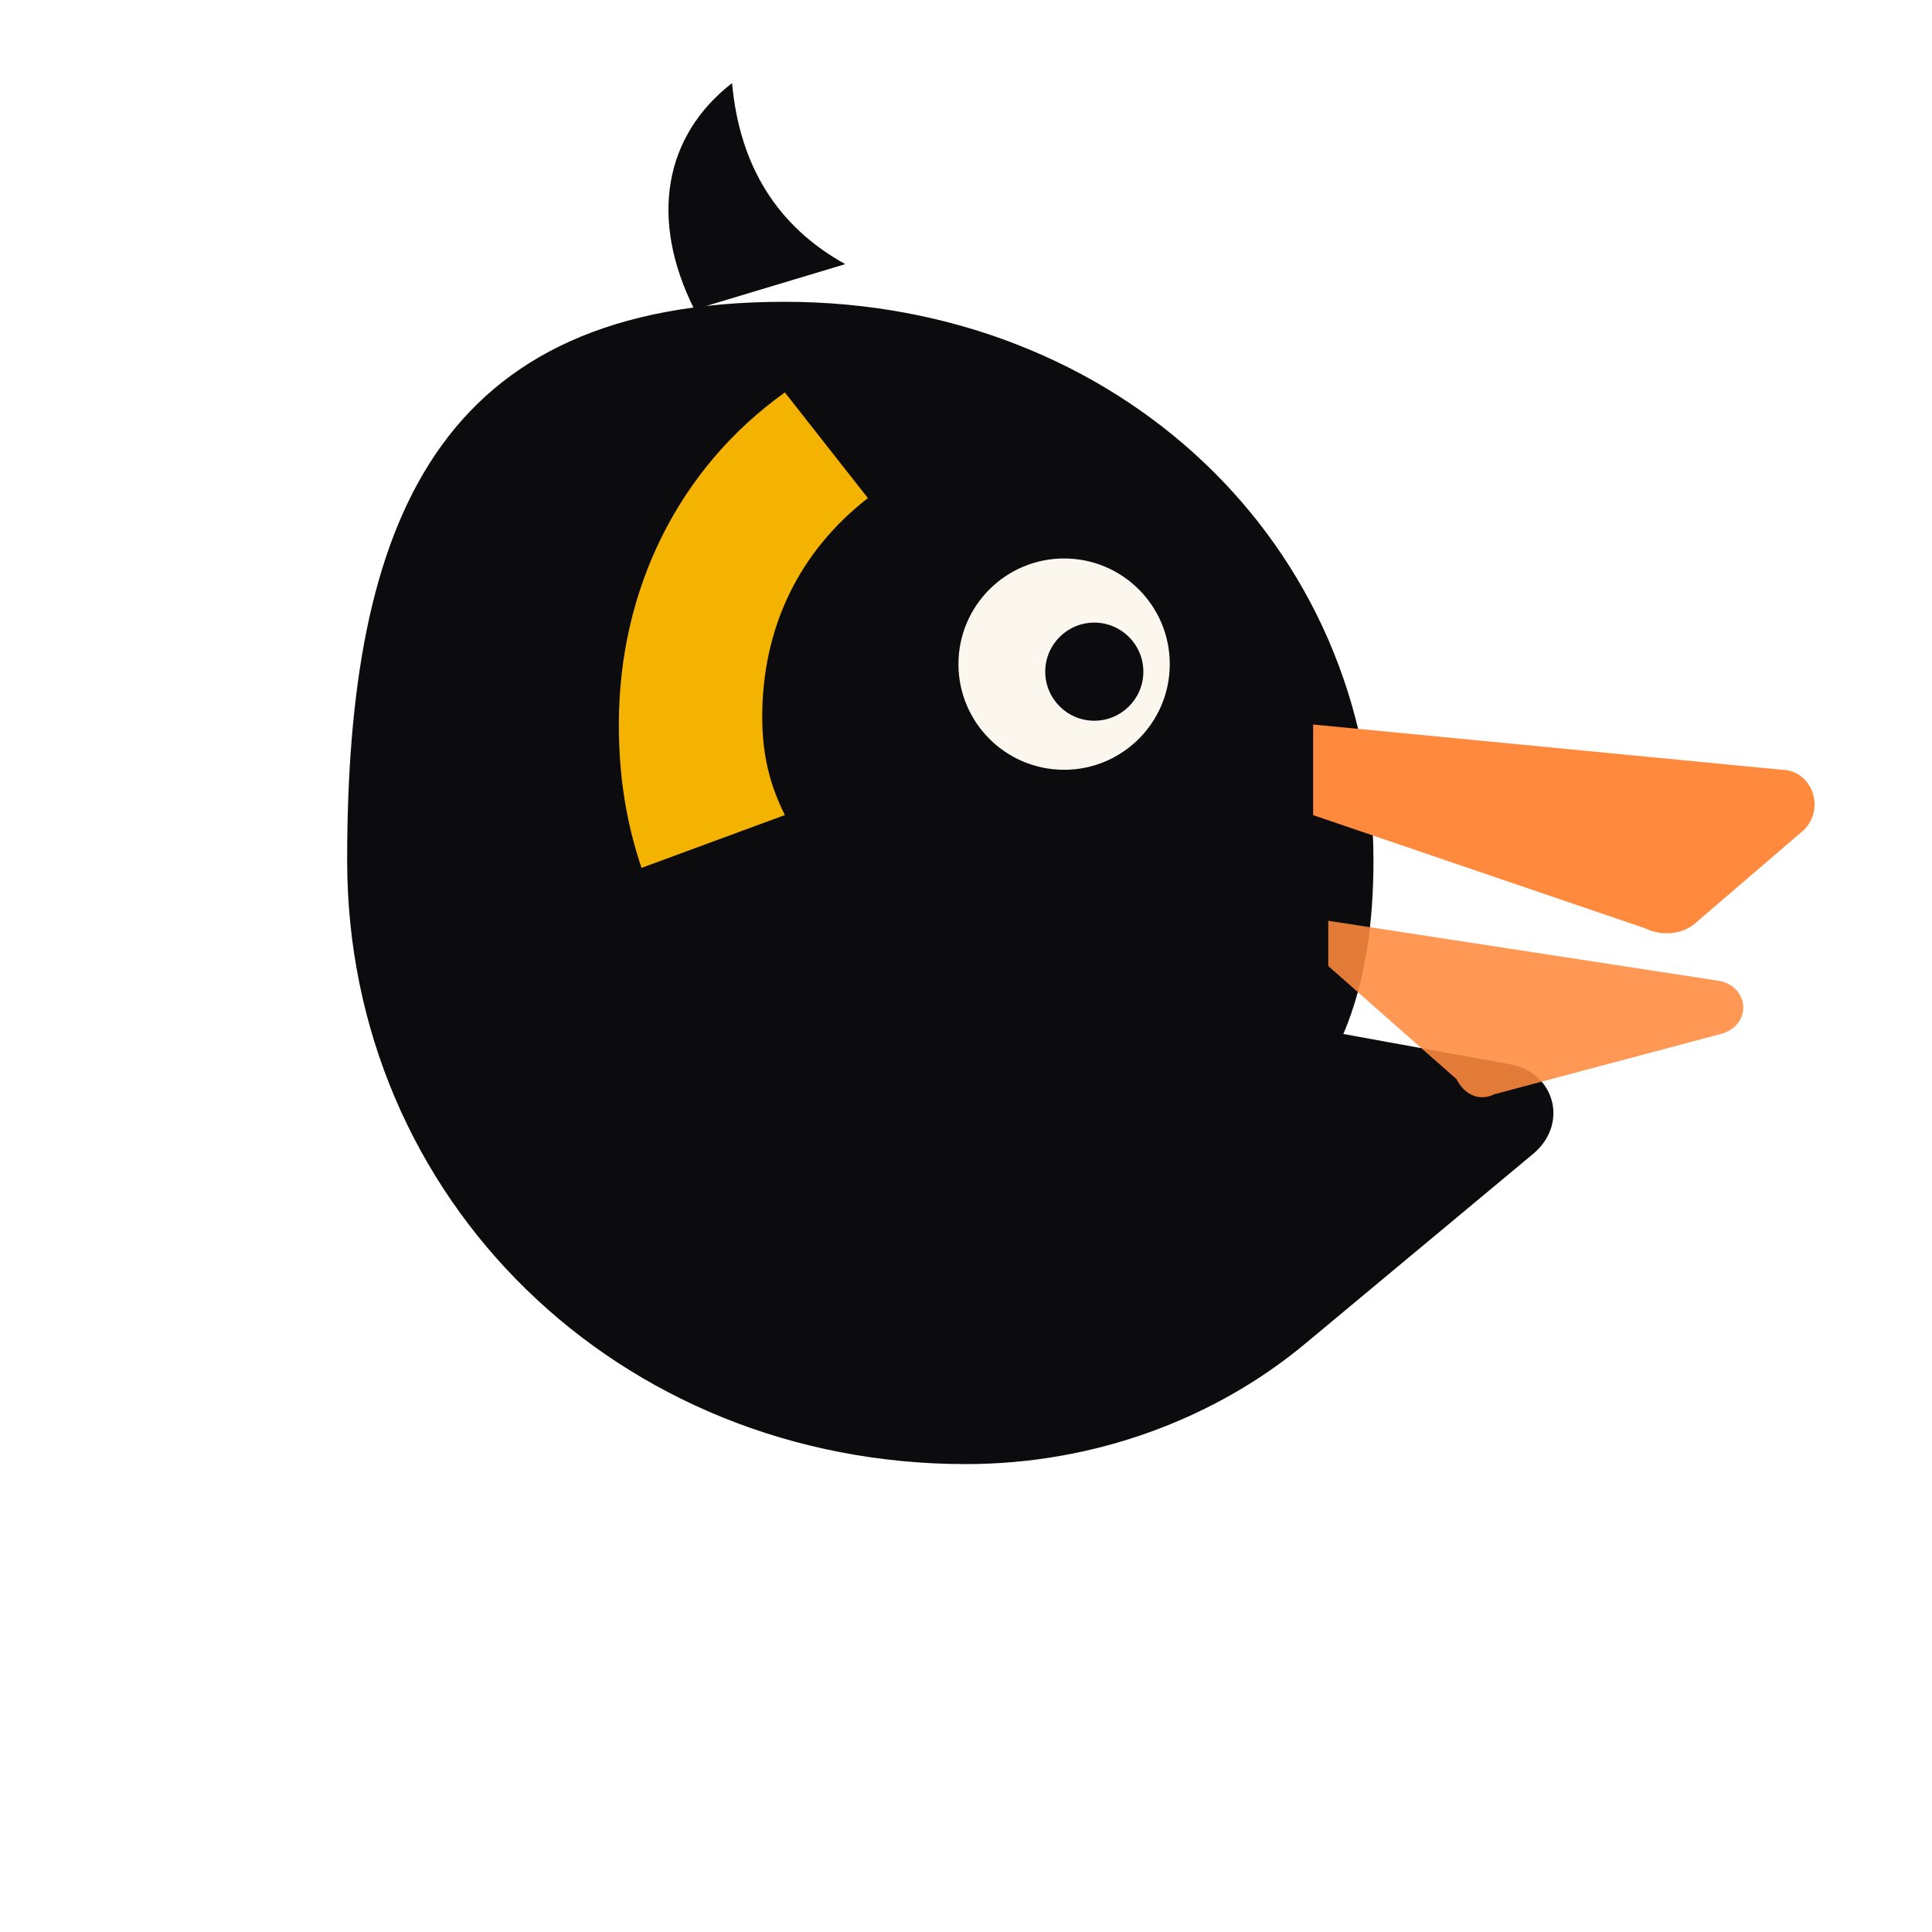
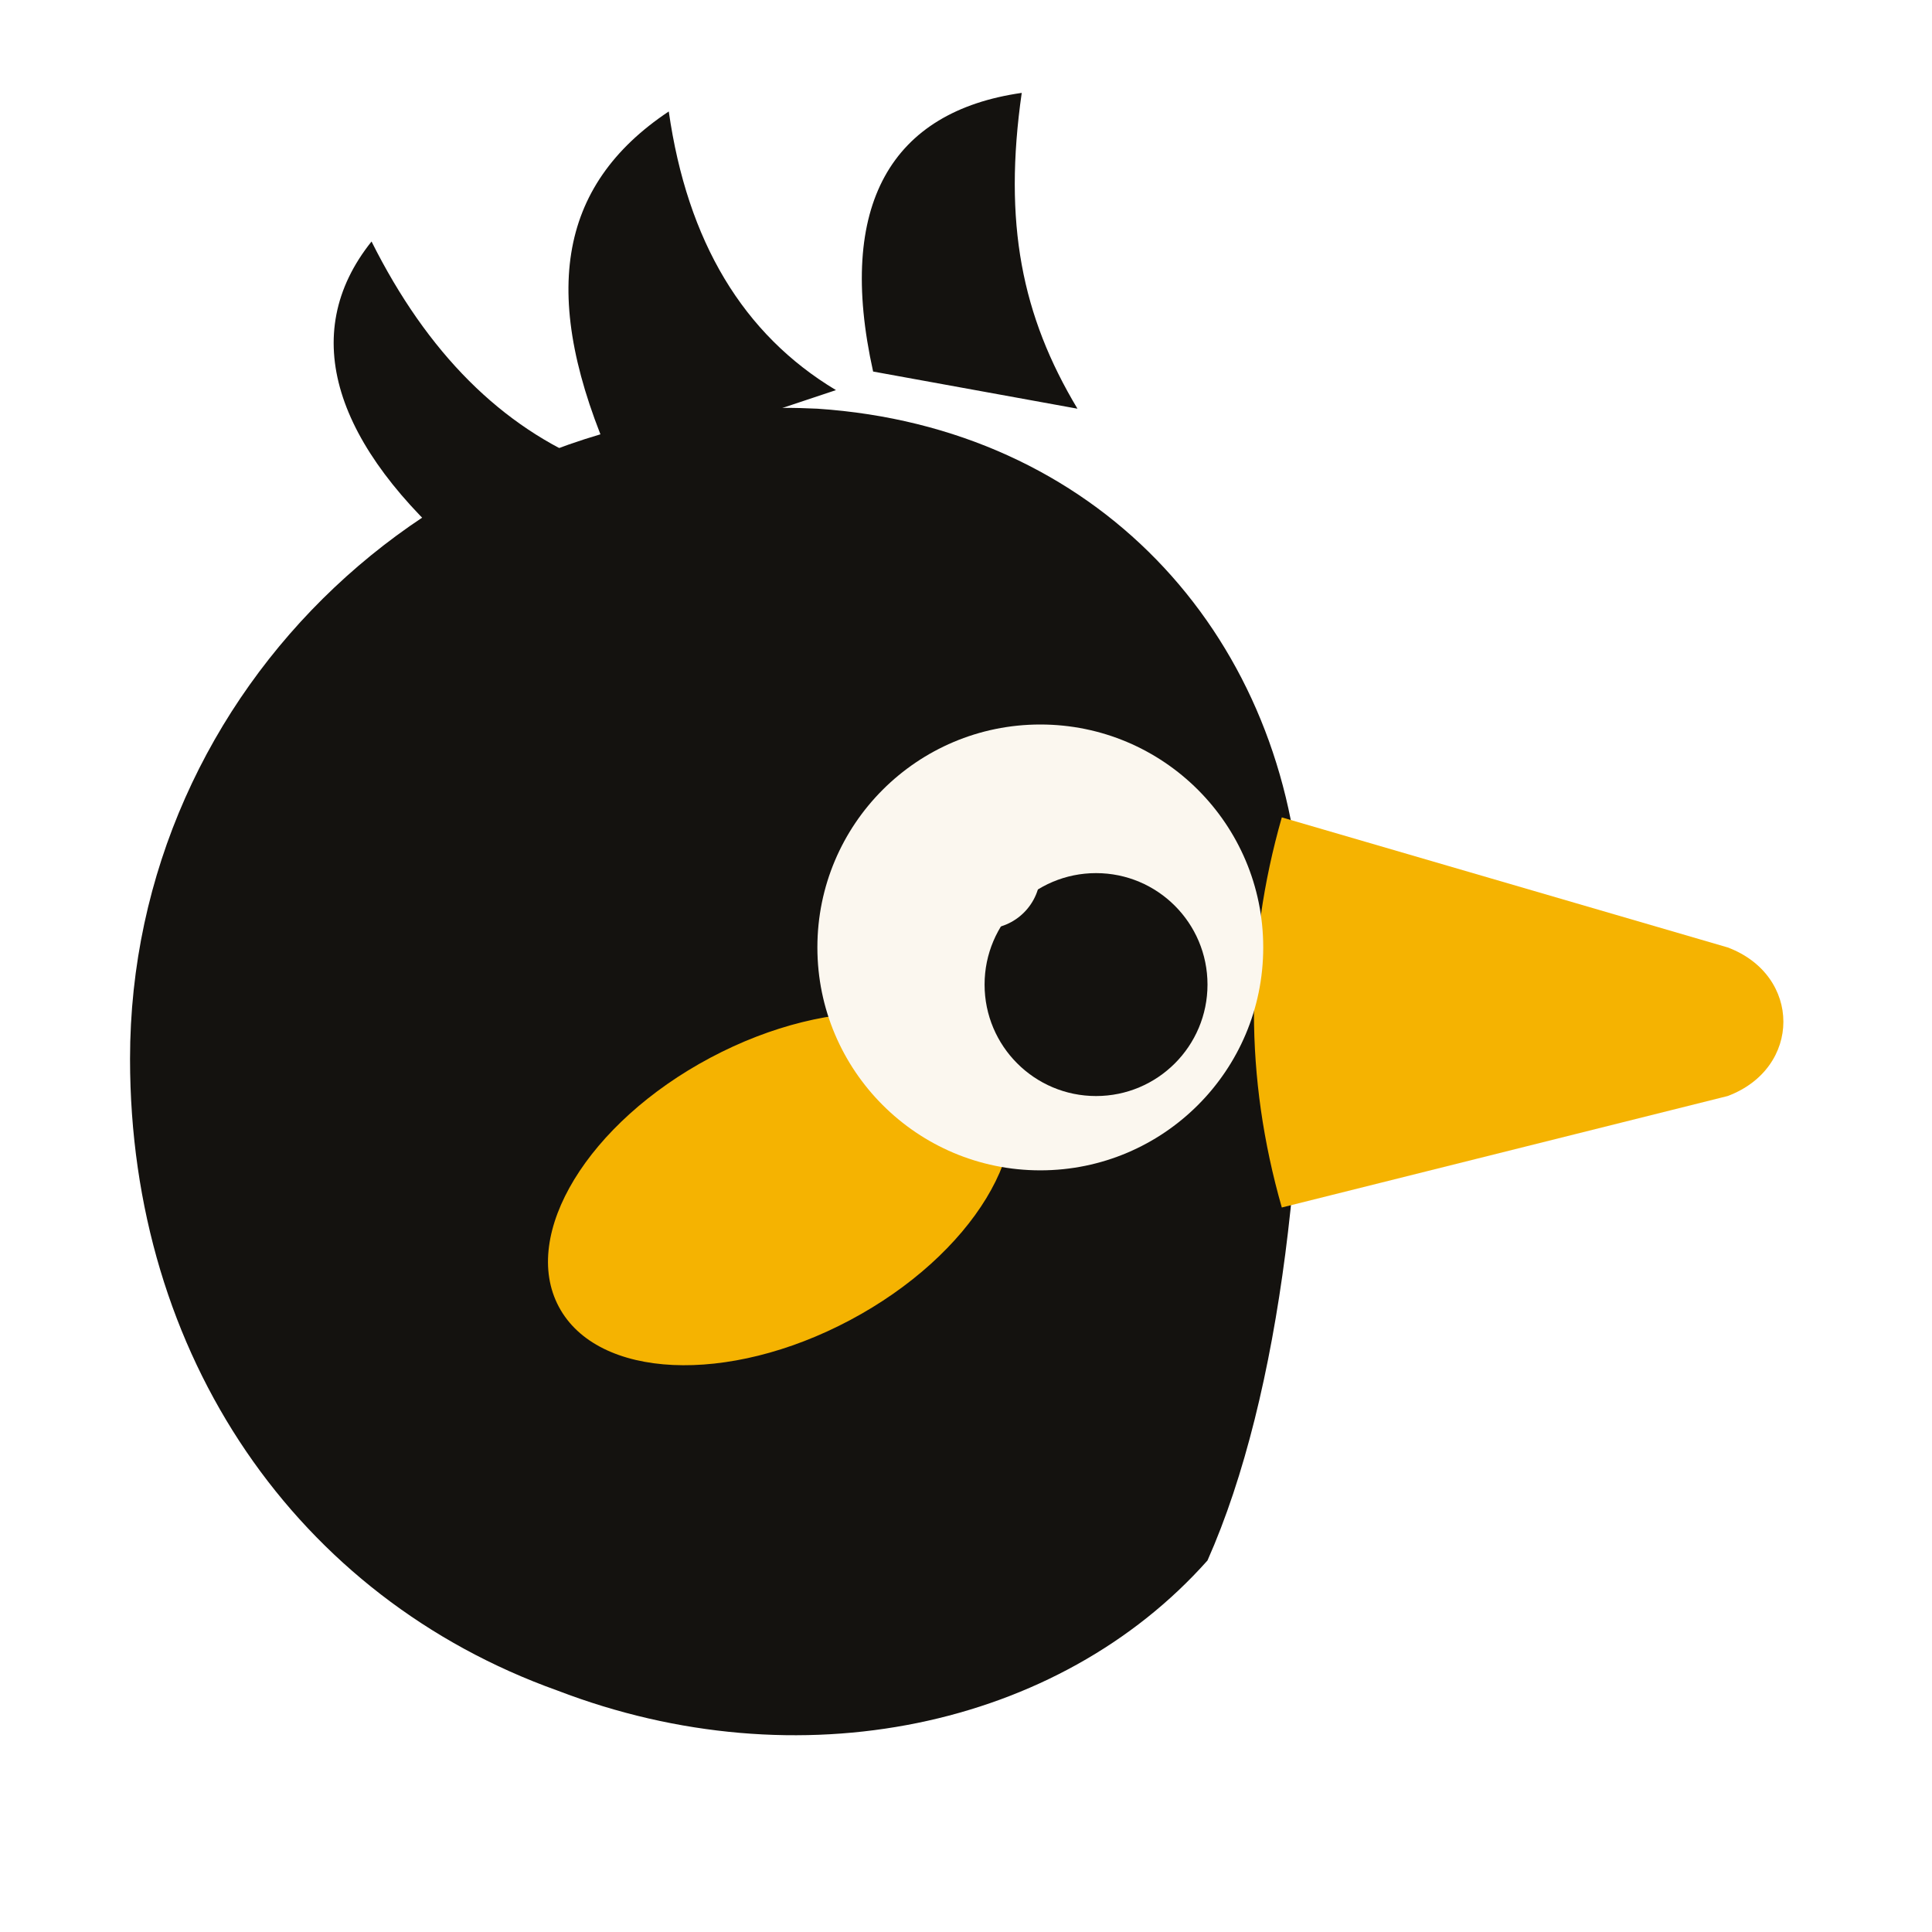
- <svg xmlns="http://www.w3.org/2000/svg" viewBox="0 0 256 256" width="256" height="256">
-   <path d="M92.01 41.01 C85.99 29.00 88.01 18.00 97.00 11.01 C98.00 21.99 102.99 30.00 112.00 35.00 Z" fill="#0C0B0E" />
-   <path d="M103.99 39.99 C147.99 39.99 181.99 71.99 181.99 114.00 C181.99 122.01 180.99 130.00 178.00 137.01 L199.99 141.00 C206.00 142.00 208.00 148.99 203.01 153.01 L173.00 178.00 C161.00 188.01 145.00 194.00 128.00 194.00 C82.00 194.00 46.00 159.00 46.00 114.00 C46.00 68.99 58.01 39.99 103.99 39.99 Z" fill="#0C0B0E" />
-   <path d="M104 52c-14 10-22 26-22 44 0 7 1 13 3 19l19-7c-2-4-3-8-3-13 0-12 5-22 14-29z" fill="#F5B301" />
-   <path d="M174.00 96.00 L236.01 101.99 C240.00 101.99 242.00 107.01 239.00 110.00 L225.00 122.01 C223.00 124.01 220.01 124.01 218.01 123.01 L174.00 108.01 Z" fill="#FF8A3D" />
-   <path d="M176.00 122.01 L227.99 130.00 C231.99 131.00 231.99 135.99 227.99 137.01 L197.99 145.00 C195.99 146.00 194.00 145.00 193.00 143.00 L176.00 128.00 Z" fill="#FF8A3D" opacity=".88" />
-   <circle cx="141" cy="88" r="14" fill="#FBF7EF" />
-   <circle cx="145" cy="89" r="6.5" fill="#0C0B0E" />
+ <svg xmlns="http://www.w3.org/2000/svg" viewBox="38 -10 208 208" width="256" height="256" role="img" aria-label="Mynah">
+   <path d="M178 86 C176 58 156 36 126 34 C86 32 52 64 52 104 C52 136 70 162 98 172 C124 182 152 176 168 158 C176 140 179 112 178 86 Z" fill="#14120F" />
+   <path d="M104 40 C96 22 98 10 110 2 C112 16 118 26 128 32 Z M132 30 C128 12 134 2 148 0 C146 14 148 24 154 34 Z M88 50 C74 38 70 26 78 16 C84 28 92 36 102 40 Z" fill="#14120F" />
+   <path d="M145.84 105.32 A27 16 -28 1 0 98.16 130.68 A27 16 -28 1 0 145.84 105.32 Z" fill="#F5B301" />
+   <path d="M176 78 L224 92 C232 95 232 105 224 108 L176 120 C172 106 172 92 176 78 Z" fill="#F5B301" />
+   <path d="M126 92 a24 24 0 1 0 48 0 a24 24 0 1 0 -48 0 z" fill="#FBF7EF" />
+   <path d="M144 96 a12 12 0 1 0 24 0 a12 12 0 1 0 -24 0 z" fill="#14120F" />
+   <path d="M138 84 a6 6 0 1 0 12 0 a6 6 0 1 0 -12 0 z" fill="#FBF7EF" />
</svg>
